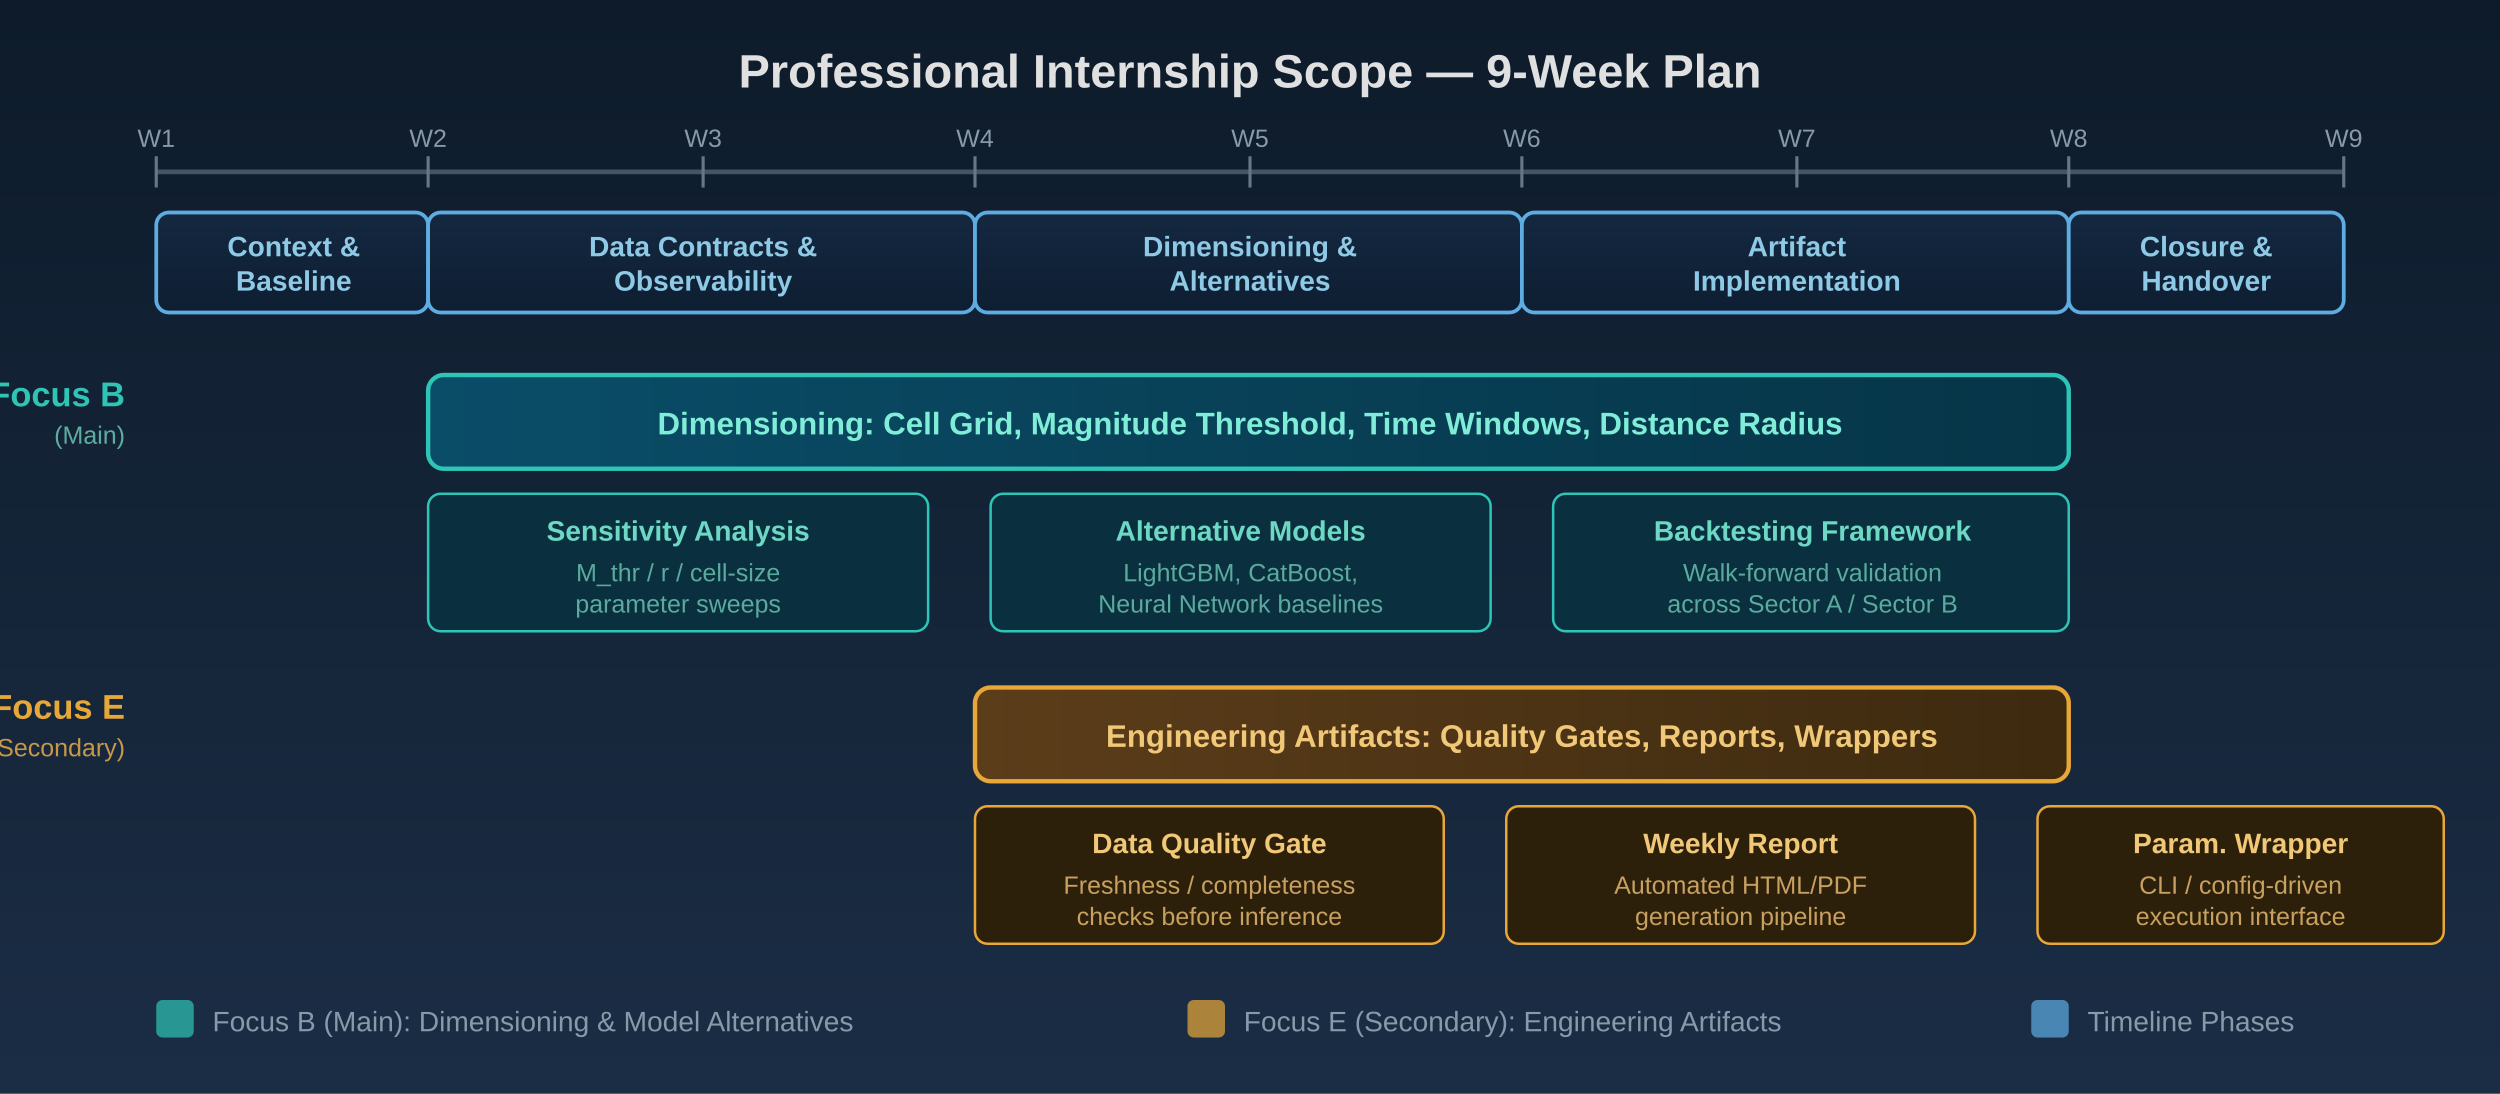
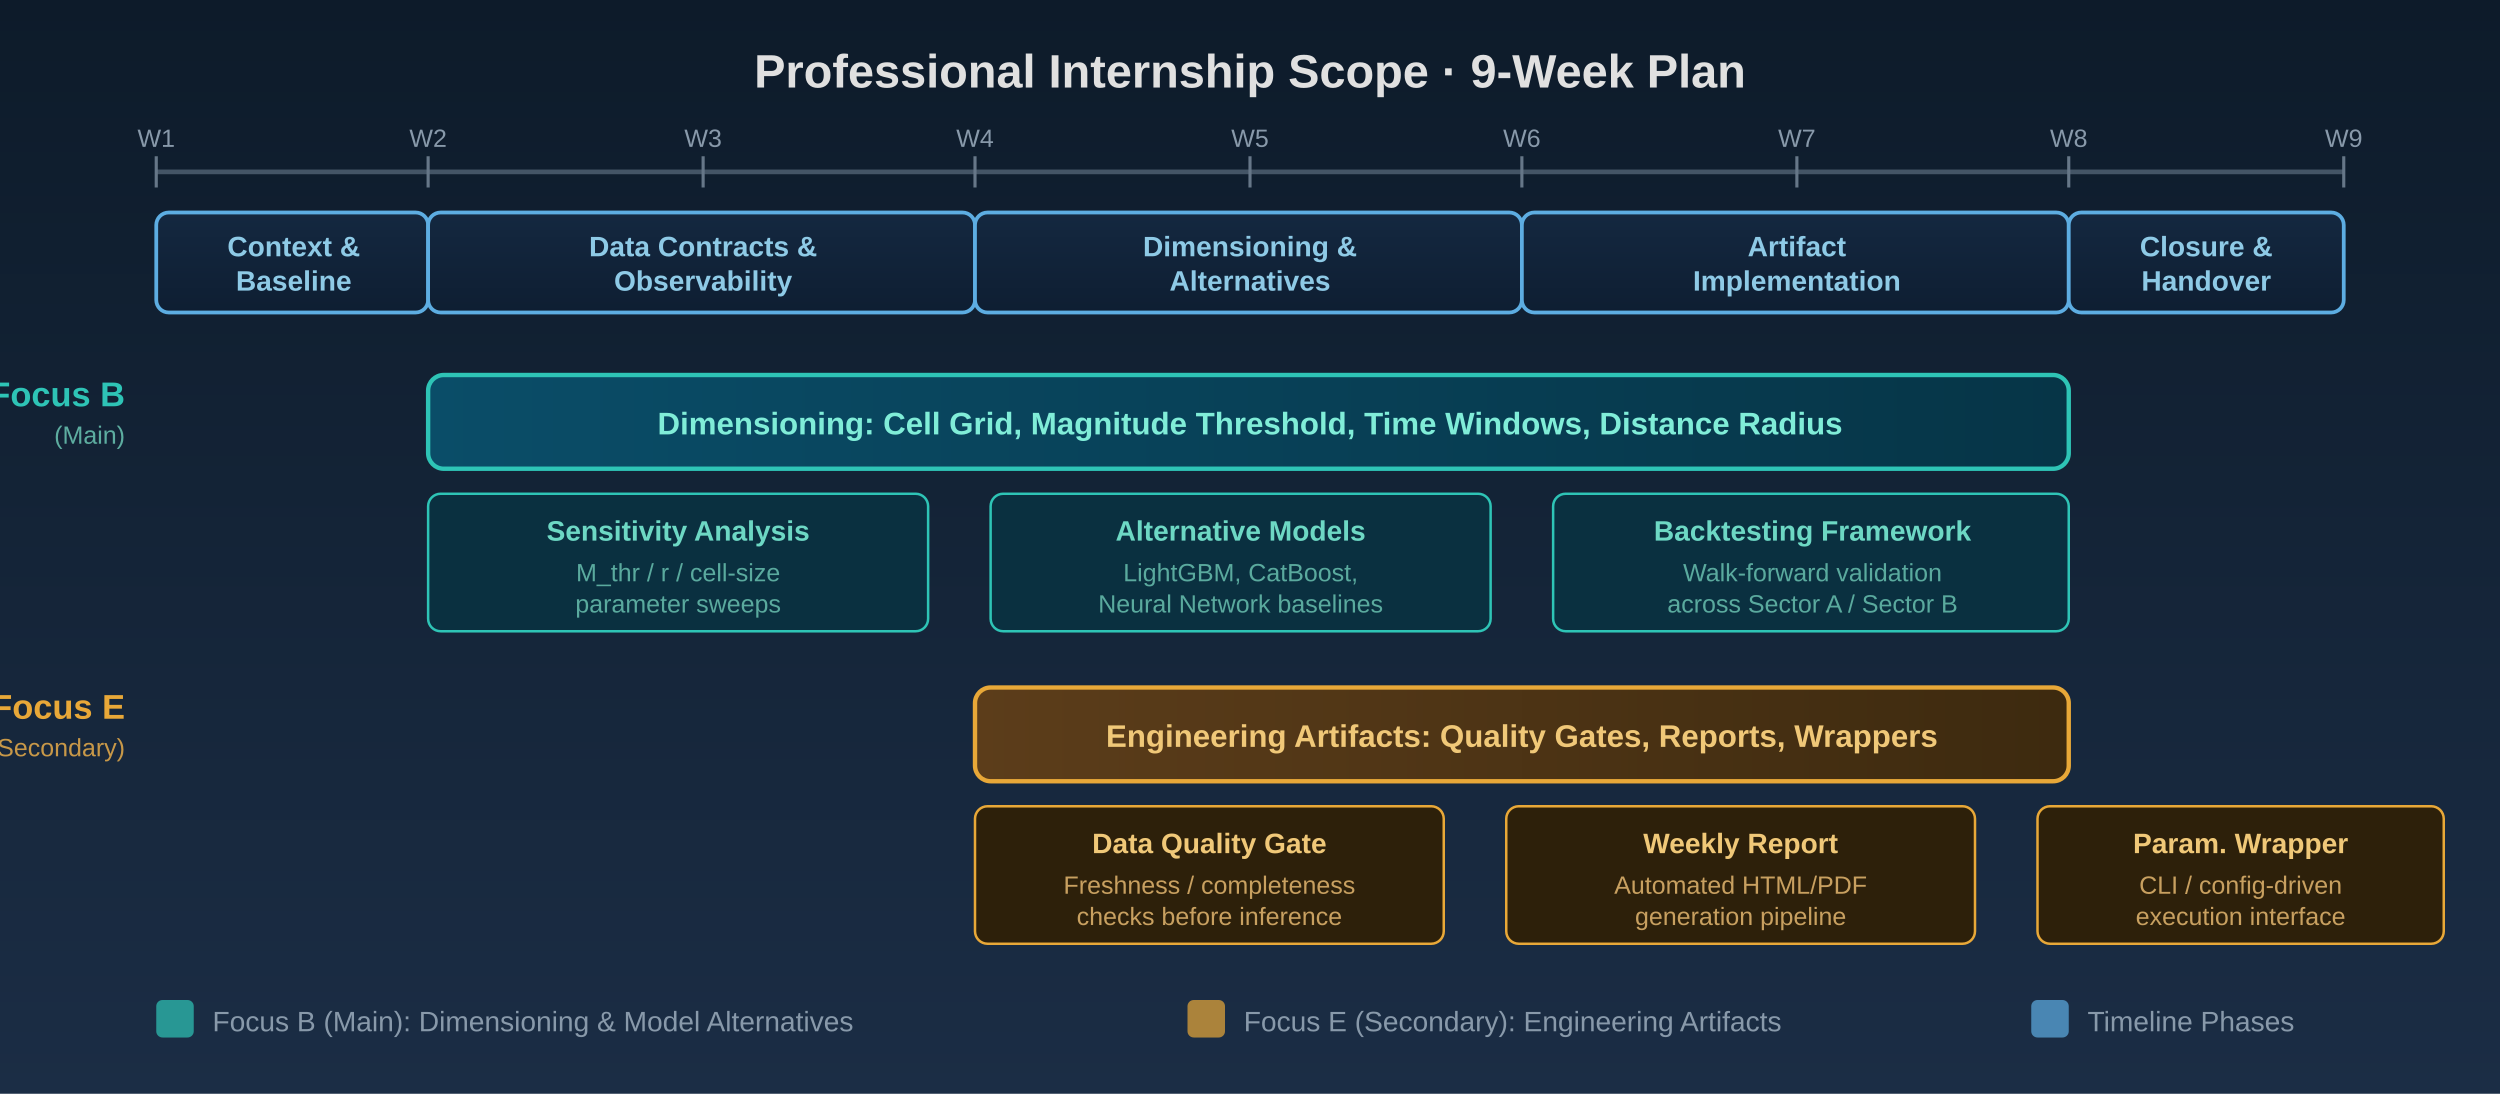
<svg xmlns="http://www.w3.org/2000/svg" width="800" height="350" viewBox="0 0 800 350">
  <defs>
    <linearGradient id="bg" x1="0" y1="0" x2="0" y2="1">
      <stop offset="0%" style="stop-color:#0d1b2a" />
      <stop offset="100%" style="stop-color:#1b2d45" />
    </linearGradient>
    <linearGradient id="phaseGrad" x1="0" y1="0" x2="0" y2="1">
      <stop offset="0%" style="stop-color:#142840" />
      <stop offset="100%" style="stop-color:#0e1e32" />
    </linearGradient>
    <linearGradient id="focusBGrad" x1="0" y1="0" x2="1" y2="0">
      <stop offset="0%" style="stop-color:#0a4d68" />
      <stop offset="100%" style="stop-color:#063547" />
    </linearGradient>
    <linearGradient id="focusEGrad" x1="0" y1="0" x2="1" y2="0">
      <stop offset="0%" style="stop-color:#5c3d1a" />
      <stop offset="100%" style="stop-color:#3d2a0f" />
    </linearGradient>
  </defs>
  <rect width="800" height="350" fill="url(#bg)" />
-   <text x="400" y="28" style="font-family:Arial,sans-serif;font-size:15px;font-weight:bold;fill:#e0e0e0;text-anchor:middle;">Professional Internship Scope — 9-Week Plan</text>
+   <text x="400" y="28" style="font-family:Arial,sans-serif;font-size:15px;font-weight:bold;fill:#e0e0e0;text-anchor:middle;">Professional Internship Scope · 9-Week Plan</text>
  <line x1="50" y1="55" x2="750" y2="55" style="stroke:#445566;stroke-width:1.5;" />
  <line x1="50" y1="50" x2="50" y2="60" style="stroke:#667788;stroke-width:1;" />
  <text x="50" y="47" style="font-family:Arial,sans-serif;font-size:8px;fill:#8899aa;text-anchor:middle;">W1</text>
  <line x1="137" y1="50" x2="137" y2="60" style="stroke:#667788;stroke-width:1;" />
  <text x="137" y="47" style="font-family:Arial,sans-serif;font-size:8px;fill:#8899aa;text-anchor:middle;">W2</text>
  <line x1="225" y1="50" x2="225" y2="60" style="stroke:#667788;stroke-width:1;" />
  <text x="225" y="47" style="font-family:Arial,sans-serif;font-size:8px;fill:#8899aa;text-anchor:middle;">W3</text>
  <line x1="312" y1="50" x2="312" y2="60" style="stroke:#667788;stroke-width:1;" />
  <text x="312" y="47" style="font-family:Arial,sans-serif;font-size:8px;fill:#8899aa;text-anchor:middle;">W4</text>
  <line x1="400" y1="50" x2="400" y2="60" style="stroke:#667788;stroke-width:1;" />
  <text x="400" y="47" style="font-family:Arial,sans-serif;font-size:8px;fill:#8899aa;text-anchor:middle;">W5</text>
  <line x1="487" y1="50" x2="487" y2="60" style="stroke:#667788;stroke-width:1;" />
  <text x="487" y="47" style="font-family:Arial,sans-serif;font-size:8px;fill:#8899aa;text-anchor:middle;">W6</text>
  <line x1="575" y1="50" x2="575" y2="60" style="stroke:#667788;stroke-width:1;" />
  <text x="575" y="47" style="font-family:Arial,sans-serif;font-size:8px;fill:#8899aa;text-anchor:middle;">W7</text>
  <line x1="662" y1="50" x2="662" y2="60" style="stroke:#667788;stroke-width:1;" />
  <text x="662" y="47" style="font-family:Arial,sans-serif;font-size:8px;fill:#8899aa;text-anchor:middle;">W8</text>
  <line x1="750" y1="50" x2="750" y2="60" style="stroke:#667788;stroke-width:1;" />
  <text x="750" y="47" style="font-family:Arial,sans-serif;font-size:8px;fill:#8899aa;text-anchor:middle;">W9</text>
  <rect x="50" y="68" width="87" height="32" rx="4" style="fill:url(#phaseGrad);stroke:#5dade2;stroke-width:1.2;" />
  <text x="94" y="82" style="font-family:Arial,sans-serif;font-size:9px;font-weight:bold;fill:#8ecae6;text-anchor:middle;">Context &amp;</text>
  <text x="94" y="93" style="font-family:Arial,sans-serif;font-size:9px;font-weight:bold;fill:#8ecae6;text-anchor:middle;">Baseline</text>
  <rect x="137" y="68" width="175" height="32" rx="4" style="fill:url(#phaseGrad);stroke:#5dade2;stroke-width:1.2;" />
  <text x="225" y="82" style="font-family:Arial,sans-serif;font-size:9px;font-weight:bold;fill:#8ecae6;text-anchor:middle;">Data Contracts &amp;</text>
  <text x="225" y="93" style="font-family:Arial,sans-serif;font-size:9px;font-weight:bold;fill:#8ecae6;text-anchor:middle;">Observability</text>
  <rect x="312" y="68" width="175" height="32" rx="4" style="fill:url(#phaseGrad);stroke:#5dade2;stroke-width:1.2;" />
  <text x="400" y="82" style="font-family:Arial,sans-serif;font-size:9px;font-weight:bold;fill:#8ecae6;text-anchor:middle;">Dimensioning &amp;</text>
  <text x="400" y="93" style="font-family:Arial,sans-serif;font-size:9px;font-weight:bold;fill:#8ecae6;text-anchor:middle;">Alternatives</text>
  <rect x="487" y="68" width="175" height="32" rx="4" style="fill:url(#phaseGrad);stroke:#5dade2;stroke-width:1.2;" />
  <text x="575" y="82" style="font-family:Arial,sans-serif;font-size:9px;font-weight:bold;fill:#8ecae6;text-anchor:middle;">Artifact</text>
  <text x="575" y="93" style="font-family:Arial,sans-serif;font-size:9px;font-weight:bold;fill:#8ecae6;text-anchor:middle;">Implementation</text>
  <rect x="662" y="68" width="88" height="32" rx="4" style="fill:url(#phaseGrad);stroke:#5dade2;stroke-width:1.2;" />
  <text x="706" y="82" style="font-family:Arial,sans-serif;font-size:9px;font-weight:bold;fill:#8ecae6;text-anchor:middle;">Closure &amp;</text>
  <text x="706" y="93" style="font-family:Arial,sans-serif;font-size:9px;font-weight:bold;fill:#8ecae6;text-anchor:middle;">Handover</text>
  <text x="40" y="130" style="font-family:Arial,sans-serif;font-size:11px;font-weight:bold;fill:#2ec4b6;text-anchor:end;">Focus B</text>
  <text x="40" y="142" style="font-family:Arial,sans-serif;font-size:8px;fill:#5dada0;text-anchor:end;">(Main)</text>
  <rect x="137" y="120" width="525" height="30" rx="5" style="fill:url(#focusBGrad);stroke:#2ec4b6;stroke-width:1.4;" />
  <text x="400" y="139" style="font-family:Arial,sans-serif;font-size:10px;font-weight:bold;fill:#80edd8;text-anchor:middle;">Dimensioning: Cell Grid, Magnitude Threshold, Time Windows, Distance Radius</text>
  <rect x="137" y="158" width="160" height="44" rx="4" style="fill:#0a3040;stroke:#2ec4b6;stroke-width:0.8;" />
  <text x="217" y="173" style="font-family:Arial,sans-serif;font-size:9px;font-weight:bold;fill:#6dd8c4;text-anchor:middle;">Sensitivity Analysis</text>
  <text x="217" y="186" style="font-family:Arial,sans-serif;font-size:8px;fill:#5aaa9e;text-anchor:middle;">M_thr / r / cell-size</text>
  <text x="217" y="196" style="font-family:Arial,sans-serif;font-size:8px;fill:#5aaa9e;text-anchor:middle;">parameter sweeps</text>
  <rect x="317" y="158" width="160" height="44" rx="4" style="fill:#0a3040;stroke:#2ec4b6;stroke-width:0.8;" />
  <text x="397" y="173" style="font-family:Arial,sans-serif;font-size:9px;font-weight:bold;fill:#6dd8c4;text-anchor:middle;">Alternative Models</text>
  <text x="397" y="186" style="font-family:Arial,sans-serif;font-size:8px;fill:#5aaa9e;text-anchor:middle;">LightGBM, CatBoost,</text>
  <text x="397" y="196" style="font-family:Arial,sans-serif;font-size:8px;fill:#5aaa9e;text-anchor:middle;">Neural Network baselines</text>
  <rect x="497" y="158" width="165" height="44" rx="4" style="fill:#0a3040;stroke:#2ec4b6;stroke-width:0.8;" />
  <text x="580" y="173" style="font-family:Arial,sans-serif;font-size:9px;font-weight:bold;fill:#6dd8c4;text-anchor:middle;">Backtesting Framework</text>
  <text x="580" y="186" style="font-family:Arial,sans-serif;font-size:8px;fill:#5aaa9e;text-anchor:middle;">Walk-forward validation</text>
  <text x="580" y="196" style="font-family:Arial,sans-serif;font-size:8px;fill:#5aaa9e;text-anchor:middle;">across Sector A / Sector B</text>
  <text x="40" y="230" style="font-family:Arial,sans-serif;font-size:11px;font-weight:bold;fill:#e8a838;text-anchor:end;">Focus E</text>
  <text x="40" y="242" style="font-family:Arial,sans-serif;font-size:8px;fill:#c89848;text-anchor:end;">(Secondary)</text>
  <rect x="312" y="220" width="350" height="30" rx="5" style="fill:url(#focusEGrad);stroke:#e8a838;stroke-width:1.4;" />
  <text x="487" y="239" style="font-family:Arial,sans-serif;font-size:10px;font-weight:bold;fill:#f0c878;text-anchor:middle;">Engineering Artifacts: Quality Gates, Reports, Wrappers</text>
  <rect x="312" y="258" width="150" height="44" rx="4" style="fill:#2d200a;stroke:#e8a838;stroke-width:0.8;" />
  <text x="387" y="273" style="font-family:Arial,sans-serif;font-size:9px;font-weight:bold;fill:#f0c878;text-anchor:middle;">Data Quality Gate</text>
  <text x="387" y="286" style="font-family:Arial,sans-serif;font-size:8px;fill:#c8a060;text-anchor:middle;">Freshness / completeness</text>
  <text x="387" y="296" style="font-family:Arial,sans-serif;font-size:8px;fill:#c8a060;text-anchor:middle;">checks before inference</text>
  <rect x="482" y="258" width="150" height="44" rx="4" style="fill:#2d200a;stroke:#e8a838;stroke-width:0.8;" />
  <text x="557" y="273" style="font-family:Arial,sans-serif;font-size:9px;font-weight:bold;fill:#f0c878;text-anchor:middle;">Weekly Report</text>
  <text x="557" y="286" style="font-family:Arial,sans-serif;font-size:8px;fill:#c8a060;text-anchor:middle;">Automated HTML/PDF</text>
  <text x="557" y="296" style="font-family:Arial,sans-serif;font-size:8px;fill:#c8a060;text-anchor:middle;">generation pipeline</text>
  <rect x="652" y="258" width="130" height="44" rx="4" style="fill:#2d200a;stroke:#e8a838;stroke-width:0.8;" />
  <text x="717" y="273" style="font-family:Arial,sans-serif;font-size:9px;font-weight:bold;fill:#f0c878;text-anchor:middle;">Param. Wrapper</text>
  <text x="717" y="286" style="font-family:Arial,sans-serif;font-size:8px;fill:#c8a060;text-anchor:middle;">CLI / config-driven</text>
  <text x="717" y="296" style="font-family:Arial,sans-serif;font-size:8px;fill:#c8a060;text-anchor:middle;">execution interface</text>
  <rect x="50" y="320" width="12" height="12" rx="2" style="fill:#2ec4b6;opacity:0.7;" />
  <text x="68" y="330" style="font-family:Arial,sans-serif;font-size:9px;fill:#8899aa;">Focus B (Main): Dimensioning &amp; Model Alternatives</text>
  <rect x="380" y="320" width="12" height="12" rx="2" style="fill:#e8a838;opacity:0.7;" />
  <text x="398" y="330" style="font-family:Arial,sans-serif;font-size:9px;fill:#8899aa;">Focus E (Secondary): Engineering Artifacts</text>
  <rect x="650" y="320" width="12" height="12" rx="2" style="fill:#5dade2;opacity:0.7;" />
  <text x="668" y="330" style="font-family:Arial,sans-serif;font-size:9px;fill:#8899aa;">Timeline Phases</text>
</svg>
